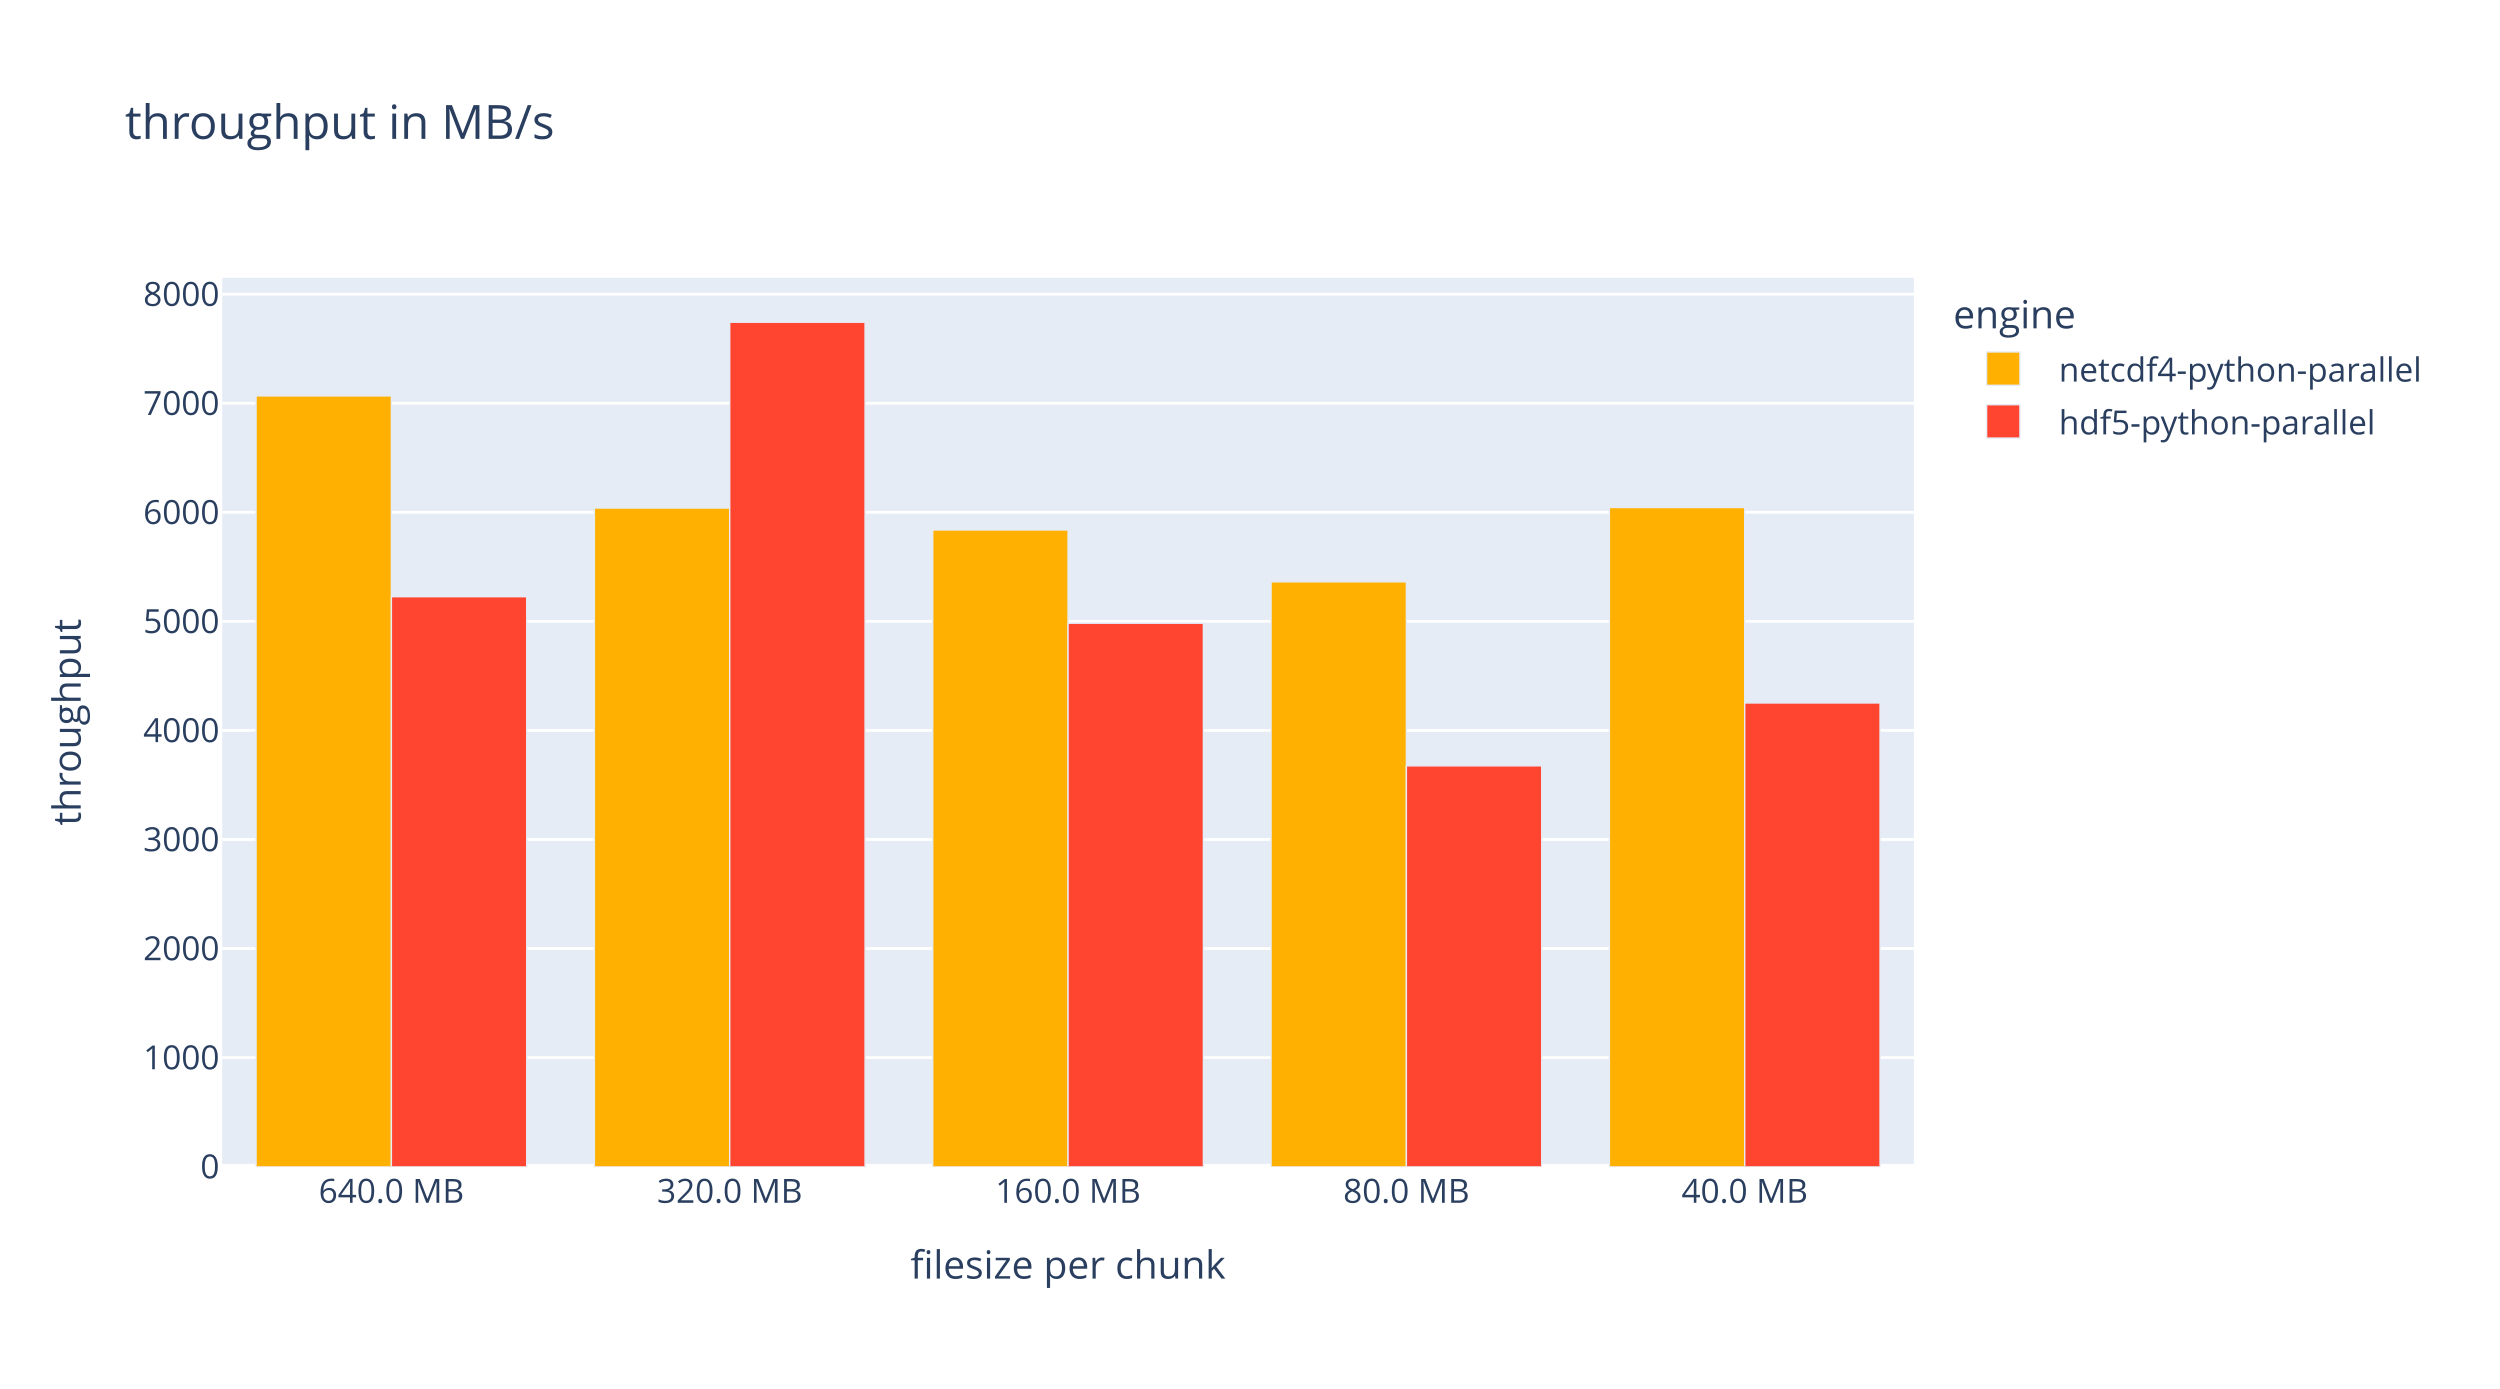
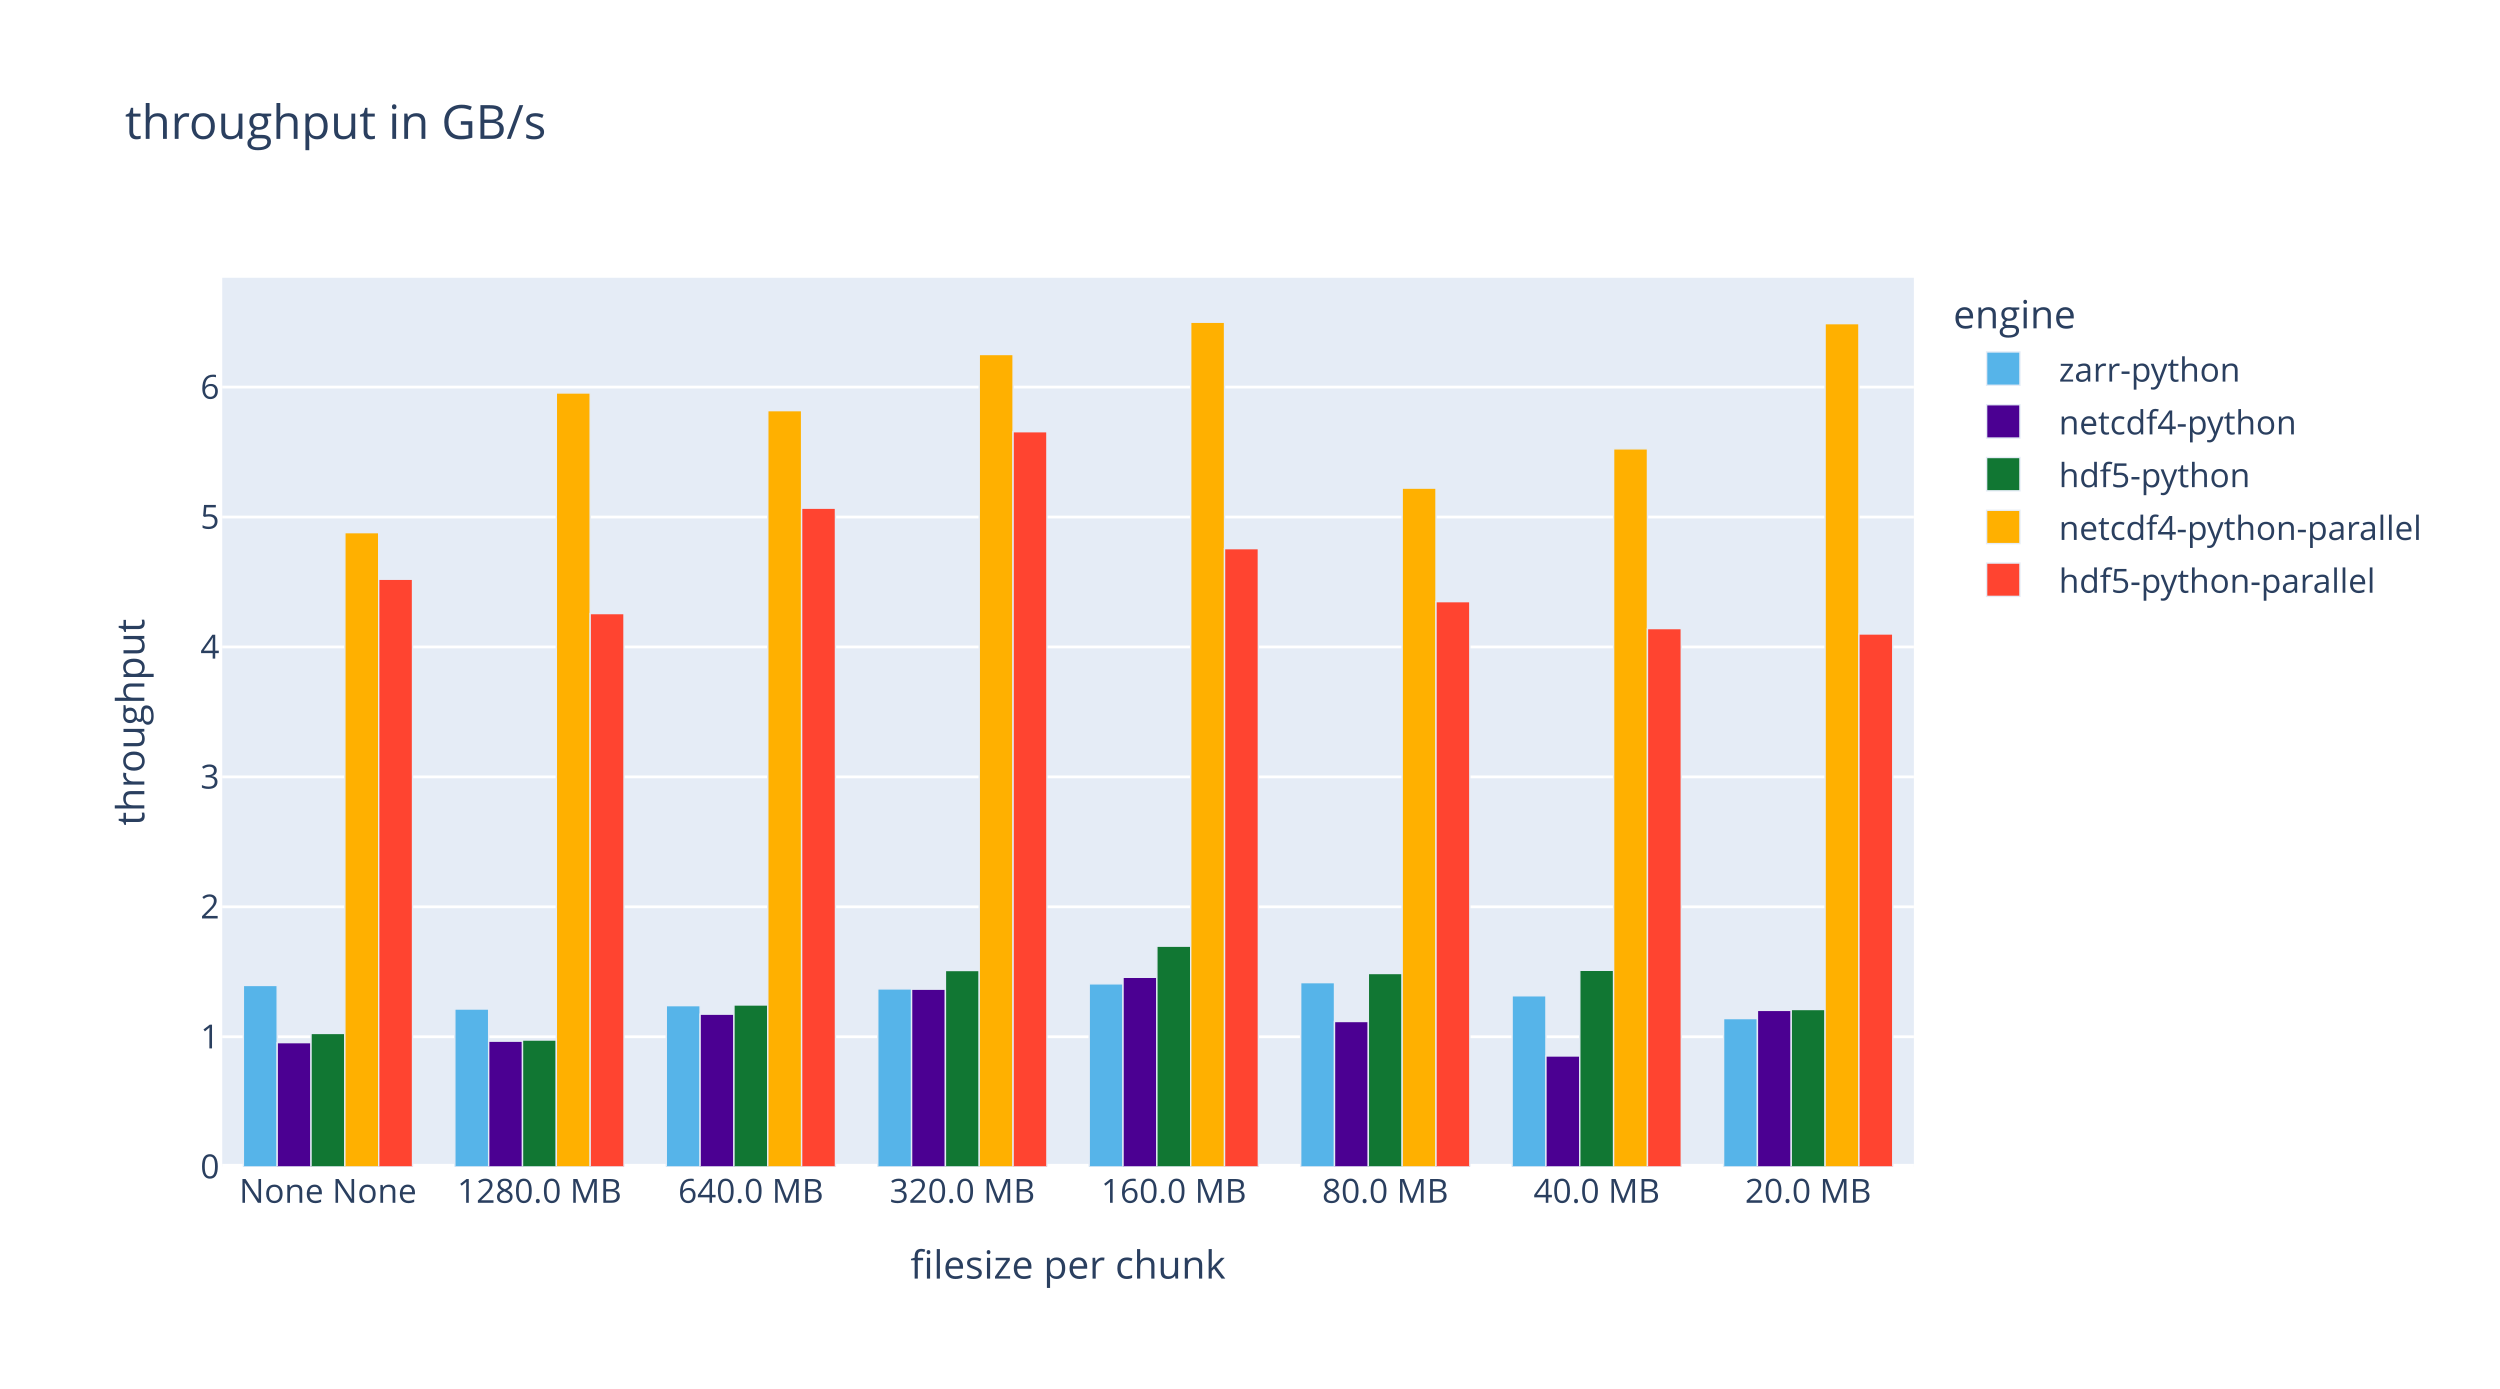
<svg xmlns="http://www.w3.org/2000/svg" class="main-svg" width="900" height="500" style="" viewBox="0 0 900 500">
  <rect x="0" y="0" width="900" height="500" style="fill: rgb(255, 255, 255); fill-opacity: 1;" />
-   <defs id="defs-fd1c74">
+   <defs id="defs-9bdebf">
    <g class="clips">
-       <clipPath id="clipfd1c74xyplot" class="plotclip">
+       <clipPath id="clip9bdebfxyplot" class="plotclip">
        <rect width="609" height="320" />
      </clipPath>
-       <clipPath class="axesclip" id="clipfd1c74x">
+       <clipPath class="axesclip" id="clip9bdebfx">
        <rect x="80" y="0" width="609" height="500" />
      </clipPath>
-       <clipPath class="axesclip" id="clipfd1c74y">
+       <clipPath class="axesclip" id="clip9bdebfy">
        <rect x="0" y="100" width="900" height="320" />
      </clipPath>
-       <clipPath class="axesclip" id="clipfd1c74xy">
+       <clipPath class="axesclip" id="clip9bdebfxy">
        <rect x="80" y="100" width="609" height="320" />
      </clipPath>
    </g>
    <g class="gradients" />
    <g class="patterns" />
  </defs>
  <g class="bglayer">
    <rect class="bg" x="80" y="100" width="609" height="320" style="fill: rgb(229, 236, 246); fill-opacity: 1; stroke-width: 0;" />
  </g>
  <g class="layer-below">
    <g class="imagelayer" />
    <g class="shapelayer" />
  </g>
  <g class="cartesianlayer">
    <g class="subplot xy">
      <g class="layer-subplot">
        <g class="shapelayer" />
        <g class="imagelayer" />
      </g>
      <g class="minor-gridlayer">
        <g class="x" />
        <g class="y" />
      </g>
      <g class="gridlayer">
        <g class="x" />
        <g class="y">
-           <path class="ygrid crisp" transform="translate(0,380.74)" d="M80,0h609" style="stroke: rgb(255, 255, 255); stroke-opacity: 1; stroke-width: 1px;" />
-           <path class="ygrid crisp" transform="translate(0,341.48)" d="M80,0h609" style="stroke: rgb(255, 255, 255); stroke-opacity: 1; stroke-width: 1px;" />
-           <path class="ygrid crisp" transform="translate(0,302.22)" d="M80,0h609" style="stroke: rgb(255, 255, 255); stroke-opacity: 1; stroke-width: 1px;" />
-           <path class="ygrid crisp" transform="translate(0,262.96)" d="M80,0h609" style="stroke: rgb(255, 255, 255); stroke-opacity: 1; stroke-width: 1px;" />
-           <path class="ygrid crisp" transform="translate(0,223.69)" d="M80,0h609" style="stroke: rgb(255, 255, 255); stroke-opacity: 1; stroke-width: 1px;" />
-           <path class="ygrid crisp" transform="translate(0,184.43)" d="M80,0h609" style="stroke: rgb(255, 255, 255); stroke-opacity: 1; stroke-width: 1px;" />
-           <path class="ygrid crisp" transform="translate(0,145.17)" d="M80,0h609" style="stroke: rgb(255, 255, 255); stroke-opacity: 1; stroke-width: 1px;" />
-           <path class="ygrid crisp" transform="translate(0,105.91)" d="M80,0h609" style="stroke: rgb(255, 255, 255); stroke-opacity: 1; stroke-width: 1px;" />
+           <path class="ygrid crisp" transform="translate(0,373.23)" d="M80,0h609" style="stroke: rgb(255, 255, 255); stroke-opacity: 1; stroke-width: 1px;" />
+           <path class="ygrid crisp" transform="translate(0,326.45)" d="M80,0h609" style="stroke: rgb(255, 255, 255); stroke-opacity: 1; stroke-width: 1px;" />
+           <path class="ygrid crisp" transform="translate(0,279.68)" d="M80,0h609" style="stroke: rgb(255, 255, 255); stroke-opacity: 1; stroke-width: 1px;" />
+           <path class="ygrid crisp" transform="translate(0,232.9)" d="M80,0h609" style="stroke: rgb(255, 255, 255); stroke-opacity: 1; stroke-width: 1px;" />
+           <path class="ygrid crisp" transform="translate(0,186.13)" d="M80,0h609" style="stroke: rgb(255, 255, 255); stroke-opacity: 1; stroke-width: 1px;" />
+           <path class="ygrid crisp" transform="translate(0,139.35)" d="M80,0h609" style="stroke: rgb(255, 255, 255); stroke-opacity: 1; stroke-width: 1px;" />
        </g>
      </g>
      <g class="zerolinelayer">
        <path class="yzl zl crisp" transform="translate(0,420)" d="M80,0h609" style="stroke: rgb(255, 255, 255); stroke-opacity: 1; stroke-width: 2px;" />
      </g>
      <g class="layer-between">
        <g class="shapelayer" />
        <g class="imagelayer" />
      </g>
      <path class="xlines-below" />
      <path class="ylines-below" />
      <g class="overlines-below" />
      <g class="xaxislayer-below" />
      <g class="yaxislayer-below" />
      <g class="overaxes-below" />
      <g class="overplot">
-         <g class="xy" transform="translate(80,100)" clip-path="url(#clipfd1c74xyplot)">
+         <g class="xy" transform="translate(80,100)" clip-path="url(#clip9bdebfxyplot)">
          <g class="barlayer mlayer">
            <g class="trace bars" style="opacity: 1;">
              <g class="points">
                <g class="point">
-                   <path d="M12.18,320V42.52H60.9V320Z" style="vector-effect: none; opacity: 1; stroke-width: 0.5px; fill: rgb(255, 176, 0); fill-opacity: 1; stroke: rgb(229, 236, 246); stroke-opacity: 1;" />
-                 </g>
-                 <g class="point">
-                   <path d="M133.98,320V82.89H182.7V320Z" style="vector-effect: none; opacity: 1; stroke-width: 0.5px; fill: rgb(255, 176, 0); fill-opacity: 1; stroke: rgb(229, 236, 246); stroke-opacity: 1;" />
-                 </g>
-                 <g class="point">
-                   <path d="M255.78,320V90.79H304.5V320Z" style="vector-effect: none; opacity: 1; stroke-width: 0.5px; fill: rgb(255, 176, 0); fill-opacity: 1; stroke: rgb(229, 236, 246); stroke-opacity: 1;" />
-                 </g>
-                 <g class="point">
-                   <path d="M377.58,320V109.47H426.3V320Z" style="vector-effect: none; opacity: 1; stroke-width: 0.5px; fill: rgb(255, 176, 0); fill-opacity: 1; stroke: rgb(229, 236, 246); stroke-opacity: 1;" />
-                 </g>
-                 <g class="point">
-                   <path d="M499.38,320V82.7H548.1V320Z" style="vector-effect: none; opacity: 1; stroke-width: 0.5px; fill: rgb(255, 176, 0); fill-opacity: 1; stroke: rgb(229, 236, 246); stroke-opacity: 1;" />
-                 </g>
-               </g>
-             </g>
-             <g class="trace bars" style="opacity: 1;">
-               <g class="points">
-                 <g class="point">
-                   <path d="M60.9,320V114.81H109.62V320Z" style="vector-effect: none; opacity: 1; stroke-width: 0.5px; fill: rgb(255, 68, 48); fill-opacity: 1; stroke: rgb(229, 236, 246); stroke-opacity: 1;" />
-                 </g>
-                 <g class="point">
-                   <path d="M182.7,320V16H231.42V320Z" style="vector-effect: none; opacity: 1; stroke-width: 0.5px; fill: rgb(255, 68, 48); fill-opacity: 1; stroke: rgb(229, 236, 246); stroke-opacity: 1;" />
-                 </g>
-                 <g class="point">
-                   <path d="M304.5,320V124.36H353.22V320Z" style="vector-effect: none; opacity: 1; stroke-width: 0.5px; fill: rgb(255, 68, 48); fill-opacity: 1; stroke: rgb(229, 236, 246); stroke-opacity: 1;" />
-                 </g>
-                 <g class="point">
-                   <path d="M426.3,320V175.69H475.02V320Z" style="vector-effect: none; opacity: 1; stroke-width: 0.5px; fill: rgb(255, 68, 48); fill-opacity: 1; stroke: rgb(229, 236, 246); stroke-opacity: 1;" />
-                 </g>
-                 <g class="point">
-                   <path d="M548.1,320V153.08H596.82V320Z" style="vector-effect: none; opacity: 1; stroke-width: 0.5px; fill: rgb(255, 68, 48); fill-opacity: 1; stroke: rgb(229, 236, 246); stroke-opacity: 1;" />
+                   <path d="M7.61,320V254.76H19.79V320Z" style="vector-effect: none; opacity: 1; stroke-width: 0.5px; fill: rgb(86, 180, 233); fill-opacity: 1; stroke: rgb(229, 236, 246); stroke-opacity: 1;" />
+                 </g>
+                 <g class="point">
+                   <path d="M83.74,320V263.25H95.92V320Z" style="vector-effect: none; opacity: 1; stroke-width: 0.5px; fill: rgb(86, 180, 233); fill-opacity: 1; stroke: rgb(229, 236, 246); stroke-opacity: 1;" />
+                 </g>
+                 <g class="point">
+                   <path d="M159.86,320V262.03H172.04V320Z" style="vector-effect: none; opacity: 1; stroke-width: 0.5px; fill: rgb(86, 180, 233); fill-opacity: 1; stroke: rgb(229, 236, 246); stroke-opacity: 1;" />
+                 </g>
+                 <g class="point">
+                   <path d="M235.99,320V256.01H248.17V320Z" style="vector-effect: none; opacity: 1; stroke-width: 0.5px; fill: rgb(86, 180, 233); fill-opacity: 1; stroke: rgb(229, 236, 246); stroke-opacity: 1;" />
+                 </g>
+                 <g class="point">
+                   <path d="M312.11,320V254.17H324.29V320Z" style="vector-effect: none; opacity: 1; stroke-width: 0.5px; fill: rgb(86, 180, 233); fill-opacity: 1; stroke: rgb(229, 236, 246); stroke-opacity: 1;" />
+                 </g>
+                 <g class="point">
+                   <path d="M388.24,320V253.75H400.42V320Z" style="vector-effect: none; opacity: 1; stroke-width: 0.5px; fill: rgb(86, 180, 233); fill-opacity: 1; stroke: rgb(229, 236, 246); stroke-opacity: 1;" />
+                 </g>
+                 <g class="point">
+                   <path d="M464.36,320V258.47H476.54V320Z" style="vector-effect: none; opacity: 1; stroke-width: 0.5px; fill: rgb(86, 180, 233); fill-opacity: 1; stroke: rgb(229, 236, 246); stroke-opacity: 1;" />
+                 </g>
+                 <g class="point">
+                   <path d="M540.49,320V266.69H552.67V320Z" style="vector-effect: none; opacity: 1; stroke-width: 0.5px; fill: rgb(86, 180, 233); fill-opacity: 1; stroke: rgb(229, 236, 246); stroke-opacity: 1;" />
+                 </g>
+               </g>
+             </g>
+             <g class="trace bars" style="opacity: 1;">
+               <g class="points">
+                 <g class="point">
+                   <path d="M19.79,320V275.36H31.97V320Z" style="vector-effect: none; opacity: 1; stroke-width: 0.5px; fill: rgb(75, 0, 146); fill-opacity: 1; stroke: rgb(229, 236, 246); stroke-opacity: 1;" />
+                 </g>
+                 <g class="point">
+                   <path d="M95.92,320V274.82H108.1V320Z" style="vector-effect: none; opacity: 1; stroke-width: 0.5px; fill: rgb(75, 0, 146); fill-opacity: 1; stroke: rgb(229, 236, 246); stroke-opacity: 1;" />
+                 </g>
+                 <g class="point">
+                   <path d="M172.04,320V265.09H184.22V320Z" style="vector-effect: none; opacity: 1; stroke-width: 0.5px; fill: rgb(75, 0, 146); fill-opacity: 1; stroke: rgb(229, 236, 246); stroke-opacity: 1;" />
+                 </g>
+                 <g class="point">
+                   <path d="M248.17,320V256.11H260.35V320Z" style="vector-effect: none; opacity: 1; stroke-width: 0.5px; fill: rgb(75, 0, 146); fill-opacity: 1; stroke: rgb(229, 236, 246); stroke-opacity: 1;" />
+                 </g>
+                 <g class="point">
+                   <path d="M324.29,320V251.84H336.47V320Z" style="vector-effect: none; opacity: 1; stroke-width: 0.5px; fill: rgb(75, 0, 146); fill-opacity: 1; stroke: rgb(229, 236, 246); stroke-opacity: 1;" />
+                 </g>
+                 <g class="point">
+                   <path d="M400.42,320V267.73H412.6V320Z" style="vector-effect: none; opacity: 1; stroke-width: 0.5px; fill: rgb(75, 0, 146); fill-opacity: 1; stroke: rgb(229, 236, 246); stroke-opacity: 1;" />
+                 </g>
+                 <g class="point">
+                   <path d="M476.54,320V280.16H488.72V320Z" style="vector-effect: none; opacity: 1; stroke-width: 0.5px; fill: rgb(75, 0, 146); fill-opacity: 1; stroke: rgb(229, 236, 246); stroke-opacity: 1;" />
+                 </g>
+                 <g class="point">
+                   <path d="M552.67,320V263.74H564.85V320Z" style="vector-effect: none; opacity: 1; stroke-width: 0.5px; fill: rgb(75, 0, 146); fill-opacity: 1; stroke: rgb(229, 236, 246); stroke-opacity: 1;" />
+                 </g>
+               </g>
+             </g>
+             <g class="trace bars" style="opacity: 1;">
+               <g class="points">
+                 <g class="point">
+                   <path d="M31.97,320V272.04H44.15V320Z" style="vector-effect: none; opacity: 1; stroke-width: 0.5px; fill: rgb(17, 119, 51); fill-opacity: 1; stroke: rgb(229, 236, 246); stroke-opacity: 1;" />
+                 </g>
+                 <g class="point">
+                   <path d="M108.1,320V274.42H120.28V320Z" style="vector-effect: none; opacity: 1; stroke-width: 0.5px; fill: rgb(17, 119, 51); fill-opacity: 1; stroke: rgb(229, 236, 246); stroke-opacity: 1;" />
+                 </g>
+                 <g class="point">
+                   <path d="M184.22,320V261.8H196.4V320Z" style="vector-effect: none; opacity: 1; stroke-width: 0.5px; fill: rgb(17, 119, 51); fill-opacity: 1; stroke: rgb(229, 236, 246); stroke-opacity: 1;" />
+                 </g>
+                 <g class="point">
+                   <path d="M260.35,320V249.39H272.53V320Z" style="vector-effect: none; opacity: 1; stroke-width: 0.5px; fill: rgb(17, 119, 51); fill-opacity: 1; stroke: rgb(229, 236, 246); stroke-opacity: 1;" />
+                 </g>
+                 <g class="point">
+                   <path d="M336.47,320V240.63H348.65V320Z" style="vector-effect: none; opacity: 1; stroke-width: 0.5px; fill: rgb(17, 119, 51); fill-opacity: 1; stroke: rgb(229, 236, 246); stroke-opacity: 1;" />
+                 </g>
+                 <g class="point">
+                   <path d="M412.6,320V250.45H424.78V320Z" style="vector-effect: none; opacity: 1; stroke-width: 0.5px; fill: rgb(17, 119, 51); fill-opacity: 1; stroke: rgb(229, 236, 246); stroke-opacity: 1;" />
+                 </g>
+                 <g class="point">
+                   <path d="M488.72,320V249.32H500.9V320Z" style="vector-effect: none; opacity: 1; stroke-width: 0.5px; fill: rgb(17, 119, 51); fill-opacity: 1; stroke: rgb(229, 236, 246); stroke-opacity: 1;" />
+                 </g>
+                 <g class="point">
+                   <path d="M564.85,320V263.43H577.03V320Z" style="vector-effect: none; opacity: 1; stroke-width: 0.5px; fill: rgb(17, 119, 51); fill-opacity: 1; stroke: rgb(229, 236, 246); stroke-opacity: 1;" />
+                 </g>
+               </g>
+             </g>
+             <g class="trace bars" style="opacity: 1;">
+               <g class="points">
+                 <g class="point">
+                   <path d="M44.15,320V91.74H56.33V320Z" style="vector-effect: none; opacity: 1; stroke-width: 0.5px; fill: rgb(255, 176, 0); fill-opacity: 1; stroke: rgb(229, 236, 246); stroke-opacity: 1;" />
+                 </g>
+                 <g class="point">
+                   <path d="M120.28,320V41.46H132.46V320Z" style="vector-effect: none; opacity: 1; stroke-width: 0.5px; fill: rgb(255, 176, 0); fill-opacity: 1; stroke: rgb(229, 236, 246); stroke-opacity: 1;" />
+                 </g>
+                 <g class="point">
+                   <path d="M196.4,320V47.82H208.58V320Z" style="vector-effect: none; opacity: 1; stroke-width: 0.5px; fill: rgb(255, 176, 0); fill-opacity: 1; stroke: rgb(229, 236, 246); stroke-opacity: 1;" />
+                 </g>
+                 <g class="point">
+                   <path d="M272.53,320V27.62H284.71V320Z" style="vector-effect: none; opacity: 1; stroke-width: 0.5px; fill: rgb(255, 176, 0); fill-opacity: 1; stroke: rgb(229, 236, 246); stroke-opacity: 1;" />
+                 </g>
+                 <g class="point">
+                   <path d="M348.65,320V16H360.83V320Z" style="vector-effect: none; opacity: 1; stroke-width: 0.5px; fill: rgb(255, 176, 0); fill-opacity: 1; stroke: rgb(229, 236, 246); stroke-opacity: 1;" />
+                 </g>
+                 <g class="point">
+                   <path d="M424.78,320V75.72H436.96V320Z" style="vector-effect: none; opacity: 1; stroke-width: 0.5px; fill: rgb(255, 176, 0); fill-opacity: 1; stroke: rgb(229, 236, 246); stroke-opacity: 1;" />
+                 </g>
+                 <g class="point">
+                   <path d="M500.9,320V61.58H513.08V320Z" style="vector-effect: none; opacity: 1; stroke-width: 0.5px; fill: rgb(255, 176, 0); fill-opacity: 1; stroke: rgb(229, 236, 246); stroke-opacity: 1;" />
+                 </g>
+                 <g class="point">
+                   <path d="M577.03,320V16.51H589.21V320Z" style="vector-effect: none; opacity: 1; stroke-width: 0.5px; fill: rgb(255, 176, 0); fill-opacity: 1; stroke: rgb(229, 236, 246); stroke-opacity: 1;" />
+                 </g>
+               </g>
+             </g>
+             <g class="trace bars" style="opacity: 1;">
+               <g class="points">
+                 <g class="point">
+                   <path d="M56.33,320V108.52H68.51V320Z" style="vector-effect: none; opacity: 1; stroke-width: 0.5px; fill: rgb(255, 68, 48); fill-opacity: 1; stroke: rgb(229, 236, 246); stroke-opacity: 1;" />
+                 </g>
+                 <g class="point">
+                   <path d="M132.46,320V120.89H144.64V320Z" style="vector-effect: none; opacity: 1; stroke-width: 0.5px; fill: rgb(255, 68, 48); fill-opacity: 1; stroke: rgb(229, 236, 246); stroke-opacity: 1;" />
+                 </g>
+                 <g class="point">
+                   <path d="M208.58,320V82.95H220.76V320Z" style="vector-effect: none; opacity: 1; stroke-width: 0.5px; fill: rgb(255, 68, 48); fill-opacity: 1; stroke: rgb(229, 236, 246); stroke-opacity: 1;" />
+                 </g>
+                 <g class="point">
+                   <path d="M284.71,320V55.42H296.89V320Z" style="vector-effect: none; opacity: 1; stroke-width: 0.5px; fill: rgb(255, 68, 48); fill-opacity: 1; stroke: rgb(229, 236, 246); stroke-opacity: 1;" />
+                 </g>
+                 <g class="point">
+                   <path d="M360.83,320V97.52H373.01V320Z" style="vector-effect: none; opacity: 1; stroke-width: 0.5px; fill: rgb(255, 68, 48); fill-opacity: 1; stroke: rgb(229, 236, 246); stroke-opacity: 1;" />
+                 </g>
+                 <g class="point">
+                   <path d="M436.96,320V116.59H449.14V320Z" style="vector-effect: none; opacity: 1; stroke-width: 0.5px; fill: rgb(255, 68, 48); fill-opacity: 1; stroke: rgb(229, 236, 246); stroke-opacity: 1;" />
+                 </g>
+                 <g class="point">
+                   <path d="M513.08,320V126.29H525.26V320Z" style="vector-effect: none; opacity: 1; stroke-width: 0.5px; fill: rgb(255, 68, 48); fill-opacity: 1; stroke: rgb(229, 236, 246); stroke-opacity: 1;" />
+                 </g>
+                 <g class="point">
+                   <path d="M589.21,320V128.23H601.39V320Z" style="vector-effect: none; opacity: 1; stroke-width: 0.5px; fill: rgb(255, 68, 48); fill-opacity: 1; stroke: rgb(229, 236, 246); stroke-opacity: 1;" />
                </g>
              </g>
            </g>
          </g>
        </g>
      </g>
      <path class="xlines-above crisp" d="M0,0" style="fill: none;" />
      <path class="ylines-above crisp" d="M0,0" style="fill: none;" />
      <g class="overlines-above" />
      <g class="xaxislayer-above">
        <g class="xtick">
-           <text text-anchor="middle" x="0" y="433" transform="translate(140.9,0)" style="font-family: 'Open Sans', verdana, arial, sans-serif; font-size: 12px; fill: rgb(42, 63, 95); fill-opacity: 1; white-space: pre; opacity: 1;">640.0 MB</text>
-         </g>
-         <g class="xtick">
-           <text text-anchor="middle" x="0" y="433" transform="translate(262.7,0)" style="font-family: 'Open Sans', verdana, arial, sans-serif; font-size: 12px; fill: rgb(42, 63, 95); fill-opacity: 1; white-space: pre; opacity: 1;">320.0 MB</text>
-         </g>
-         <g class="xtick">
-           <text text-anchor="middle" x="0" y="433" transform="translate(384.5,0)" style="font-family: 'Open Sans', verdana, arial, sans-serif; font-size: 12px; fill: rgb(42, 63, 95); fill-opacity: 1; white-space: pre; opacity: 1;">160.0 MB</text>
-         </g>
-         <g class="xtick">
-           <text text-anchor="middle" x="0" y="433" transform="translate(506.3,0)" style="font-family: 'Open Sans', verdana, arial, sans-serif; font-size: 12px; fill: rgb(42, 63, 95); fill-opacity: 1; white-space: pre; opacity: 1;">80.0 MB</text>
-         </g>
-         <g class="xtick">
-           <text text-anchor="middle" x="0" y="433" transform="translate(628.1,0)" style="font-family: 'Open Sans', verdana, arial, sans-serif; font-size: 12px; fill: rgb(42, 63, 95); fill-opacity: 1; white-space: pre; opacity: 1;">40.0 MB</text>
+           <text text-anchor="middle" x="0" y="433" transform="translate(118.06,0)" style="font-family: 'Open Sans', verdana, arial, sans-serif; font-size: 12px; fill: rgb(42, 63, 95); fill-opacity: 1; white-space: pre; opacity: 1;">None None</text>
+         </g>
+         <g class="xtick">
+           <text text-anchor="middle" x="0" y="433" transform="translate(194.19,0)" style="font-family: 'Open Sans', verdana, arial, sans-serif; font-size: 12px; fill: rgb(42, 63, 95); fill-opacity: 1; white-space: pre; opacity: 1;">1280.0 MB</text>
+         </g>
+         <g class="xtick">
+           <text text-anchor="middle" x="0" y="433" transform="translate(270.31,0)" style="font-family: 'Open Sans', verdana, arial, sans-serif; font-size: 12px; fill: rgb(42, 63, 95); fill-opacity: 1; white-space: pre; opacity: 1;">640.0 MB</text>
+         </g>
+         <g class="xtick">
+           <text text-anchor="middle" x="0" y="433" transform="translate(346.44,0)" style="font-family: 'Open Sans', verdana, arial, sans-serif; font-size: 12px; fill: rgb(42, 63, 95); fill-opacity: 1; white-space: pre; opacity: 1;">320.0 MB</text>
+         </g>
+         <g class="xtick">
+           <text text-anchor="middle" x="0" y="433" transform="translate(422.56,0)" style="font-family: 'Open Sans', verdana, arial, sans-serif; font-size: 12px; fill: rgb(42, 63, 95); fill-opacity: 1; white-space: pre; opacity: 1;">160.0 MB</text>
+         </g>
+         <g class="xtick">
+           <text text-anchor="middle" x="0" y="433" transform="translate(498.69,0)" style="font-family: 'Open Sans', verdana, arial, sans-serif; font-size: 12px; fill: rgb(42, 63, 95); fill-opacity: 1; white-space: pre; opacity: 1;">80.0 MB</text>
+         </g>
+         <g class="xtick">
+           <text text-anchor="middle" x="0" y="433" transform="translate(574.81,0)" style="font-family: 'Open Sans', verdana, arial, sans-serif; font-size: 12px; fill: rgb(42, 63, 95); fill-opacity: 1; white-space: pre; opacity: 1;">40.0 MB</text>
+         </g>
+         <g class="xtick">
+           <text text-anchor="middle" x="0" y="433" transform="translate(650.94,0)" style="font-family: 'Open Sans', verdana, arial, sans-serif; font-size: 12px; fill: rgb(42, 63, 95); fill-opacity: 1; white-space: pre; opacity: 1;">20.0 MB</text>
        </g>
      </g>
      <g class="yaxislayer-above">
        <g class="ytick">
          <text text-anchor="end" x="79" y="4.2" transform="translate(0,420)" style="font-family: 'Open Sans', verdana, arial, sans-serif; font-size: 12px; fill: rgb(42, 63, 95); fill-opacity: 1; white-space: pre; opacity: 1;">0</text>
        </g>
        <g class="ytick">
-           <text text-anchor="end" x="79" y="4.2" style="font-family: 'Open Sans', verdana, arial, sans-serif; font-size: 12px; fill: rgb(42, 63, 95); fill-opacity: 1; white-space: pre; opacity: 1;" transform="translate(0,380.74)">1000</text>
-         </g>
-         <g class="ytick">
-           <text text-anchor="end" x="79" y="4.2" style="font-family: 'Open Sans', verdana, arial, sans-serif; font-size: 12px; fill: rgb(42, 63, 95); fill-opacity: 1; white-space: pre; opacity: 1;" transform="translate(0,341.48)">2000</text>
-         </g>
-         <g class="ytick">
-           <text text-anchor="end" x="79" y="4.2" style="font-family: 'Open Sans', verdana, arial, sans-serif; font-size: 12px; fill: rgb(42, 63, 95); fill-opacity: 1; white-space: pre; opacity: 1;" transform="translate(0,302.22)">3000</text>
-         </g>
-         <g class="ytick">
-           <text text-anchor="end" x="79" y="4.2" style="font-family: 'Open Sans', verdana, arial, sans-serif; font-size: 12px; fill: rgb(42, 63, 95); fill-opacity: 1; white-space: pre; opacity: 1;" transform="translate(0,262.96)">4000</text>
-         </g>
-         <g class="ytick">
-           <text text-anchor="end" x="79" y="4.2" style="font-family: 'Open Sans', verdana, arial, sans-serif; font-size: 12px; fill: rgb(42, 63, 95); fill-opacity: 1; white-space: pre; opacity: 1;" transform="translate(0,223.69)">5000</text>
-         </g>
-         <g class="ytick">
-           <text text-anchor="end" x="79" y="4.2" style="font-family: 'Open Sans', verdana, arial, sans-serif; font-size: 12px; fill: rgb(42, 63, 95); fill-opacity: 1; white-space: pre; opacity: 1;" transform="translate(0,184.43)">6000</text>
-         </g>
-         <g class="ytick">
-           <text text-anchor="end" x="79" y="4.2" style="font-family: 'Open Sans', verdana, arial, sans-serif; font-size: 12px; fill: rgb(42, 63, 95); fill-opacity: 1; white-space: pre; opacity: 1;" transform="translate(0,145.17)">7000</text>
-         </g>
-         <g class="ytick">
-           <text text-anchor="end" x="79" y="4.2" style="font-family: 'Open Sans', verdana, arial, sans-serif; font-size: 12px; fill: rgb(42, 63, 95); fill-opacity: 1; white-space: pre; opacity: 1;" transform="translate(0,105.91)">8000</text>
+           <text text-anchor="end" x="79" y="4.2" style="font-family: 'Open Sans', verdana, arial, sans-serif; font-size: 12px; fill: rgb(42, 63, 95); fill-opacity: 1; white-space: pre; opacity: 1;" transform="translate(0,373.23)">1</text>
+         </g>
+         <g class="ytick">
+           <text text-anchor="end" x="79" y="4.2" style="font-family: 'Open Sans', verdana, arial, sans-serif; font-size: 12px; fill: rgb(42, 63, 95); fill-opacity: 1; white-space: pre; opacity: 1;" transform="translate(0,326.45)">2</text>
+         </g>
+         <g class="ytick">
+           <text text-anchor="end" x="79" y="4.2" style="font-family: 'Open Sans', verdana, arial, sans-serif; font-size: 12px; fill: rgb(42, 63, 95); fill-opacity: 1; white-space: pre; opacity: 1;" transform="translate(0,279.68)">3</text>
+         </g>
+         <g class="ytick">
+           <text text-anchor="end" x="79" y="4.2" style="font-family: 'Open Sans', verdana, arial, sans-serif; font-size: 12px; fill: rgb(42, 63, 95); fill-opacity: 1; white-space: pre; opacity: 1;" transform="translate(0,232.9)">4</text>
+         </g>
+         <g class="ytick">
+           <text text-anchor="end" x="79" y="4.2" style="font-family: 'Open Sans', verdana, arial, sans-serif; font-size: 12px; fill: rgb(42, 63, 95); fill-opacity: 1; white-space: pre; opacity: 1;" transform="translate(0,186.13)">5</text>
+         </g>
+         <g class="ytick">
+           <text text-anchor="end" x="79" y="4.2" style="font-family: 'Open Sans', verdana, arial, sans-serif; font-size: 12px; fill: rgb(42, 63, 95); fill-opacity: 1; white-space: pre; opacity: 1;" transform="translate(0,139.35)">6</text>
        </g>
      </g>
      <g class="overaxes-above" />
    </g>
  </g>
  <g class="polarlayer" />
  <g class="smithlayer" />
  <g class="ternarylayer" />
  <g class="geolayer" />
  <g class="funnelarealayer" />
  <g class="pielayer" />
  <g class="iciclelayer" />
  <g class="treemaplayer" />
  <g class="sunburstlayer" />
  <g class="glimages" />
-   <defs id="topdefs-fd1c74">
+   <defs id="topdefs-9bdebf">
    <g class="clips" />
-     <clipPath id="legendfd1c74">
-       <rect width="187" height="67" x="0" y="0" />
+     <clipPath id="legend9bdebf">
+       <rect width="187" height="124" x="0" y="0" />
    </clipPath>
  </defs>
  <g class="layer-above">
    <g class="imagelayer" />
    <g class="shapelayer" />
  </g>
  <g class="infolayer">
    <g class="legend" pointer-events="all" transform="translate(701.18,100)">
-       <rect class="bg" shape-rendering="crispEdges" width="187" height="67" x="0" y="0" style="stroke: rgb(68, 68, 68); stroke-opacity: 1; fill: rgb(255, 255, 255); fill-opacity: 1; stroke-width: 0px;" />
-       <g class="scrollbox" transform="" clip-path="url(#legendfd1c74)">
+       <rect class="bg" shape-rendering="crispEdges" width="187" height="124" x="0" y="0" style="stroke: rgb(68, 68, 68); stroke-opacity: 1; fill: rgb(255, 255, 255); fill-opacity: 1; stroke-width: 0px;" />
+       <g class="scrollbox" transform="" clip-path="url(#legend9bdebf)">
        <text class="legendtitletext" text-anchor="start" x="2" y="18.2" style="font-family: 'Open Sans', verdana, arial, sans-serif; font-size: 14px; fill: rgb(42, 63, 95); fill-opacity: 1; white-space: pre;">engine</text>
        <g class="groups" transform="">
          <g class="traces" transform="translate(0,32.7)" style="opacity: 1;">
+             <text class="legendtext" text-anchor="start" x="40" y="4.68" style="font-family: 'Open Sans', verdana, arial, sans-serif; font-size: 12px; fill: rgb(42, 63, 95); fill-opacity: 1; white-space: pre;">zarr-python</text>
+             <g class="layers" style="opacity: 1;">
+               <g class="legendfill" />
+               <g class="legendlines" />
+               <g class="legendsymbols">
+                 <g class="legendpoints">
+                   <path class="legendundefined" d="M6,6H-6V-6H6Z" transform="translate(20,0)" style="stroke-width: 0.5px; fill: rgb(86, 180, 233); fill-opacity: 1; stroke: rgb(229, 236, 246); stroke-opacity: 1;" />
+                 </g>
+               </g>
+             </g>
+             <rect class="legendtoggle" x="0" y="-9.5" width="181.047" height="19" style="fill: rgb(0, 0, 0); fill-opacity: 0;" />
+           </g>
+         </g>
+         <g class="groups" transform="">
+           <g class="traces" transform="translate(0,51.7)" style="opacity: 1;">
+             <text class="legendtext" text-anchor="start" x="40" y="4.68" style="font-family: 'Open Sans', verdana, arial, sans-serif; font-size: 12px; fill: rgb(42, 63, 95); fill-opacity: 1; white-space: pre;">netcdf4-python</text>
+             <g class="layers" style="opacity: 1;">
+               <g class="legendfill" />
+               <g class="legendlines" />
+               <g class="legendsymbols">
+                 <g class="legendpoints">
+                   <path class="legendundefined" d="M6,6H-6V-6H6Z" transform="translate(20,0)" style="stroke-width: 0.5px; fill: rgb(75, 0, 146); fill-opacity: 1; stroke: rgb(229, 236, 246); stroke-opacity: 1;" />
+                 </g>
+               </g>
+             </g>
+             <rect class="legendtoggle" x="0" y="-9.5" width="181.047" height="19" style="fill: rgb(0, 0, 0); fill-opacity: 0;" />
+           </g>
+         </g>
+         <g class="groups" transform="">
+           <g class="traces" transform="translate(0,70.7)" style="opacity: 1;">
+             <text class="legendtext" text-anchor="start" x="40" y="4.68" style="font-family: 'Open Sans', verdana, arial, sans-serif; font-size: 12px; fill: rgb(42, 63, 95); fill-opacity: 1; white-space: pre;">hdf5-python</text>
+             <g class="layers" style="opacity: 1;">
+               <g class="legendfill" />
+               <g class="legendlines" />
+               <g class="legendsymbols">
+                 <g class="legendpoints">
+                   <path class="legendundefined" d="M6,6H-6V-6H6Z" transform="translate(20,0)" style="stroke-width: 0.5px; fill: rgb(17, 119, 51); fill-opacity: 1; stroke: rgb(229, 236, 246); stroke-opacity: 1;" />
+                 </g>
+               </g>
+             </g>
+             <rect class="legendtoggle" x="0" y="-9.5" width="181.047" height="19" style="fill: rgb(0, 0, 0); fill-opacity: 0;" />
+           </g>
+         </g>
+         <g class="groups" transform="">
+           <g class="traces" transform="translate(0,89.7)" style="opacity: 1;">
            <text class="legendtext" text-anchor="start" x="40" y="4.68" style="font-family: 'Open Sans', verdana, arial, sans-serif; font-size: 12px; fill: rgb(42, 63, 95); fill-opacity: 1; white-space: pre;">netcdf4-python-parallel</text>
            <g class="layers" style="opacity: 1;">
              <g class="legendfill" />
              <g class="legendlines" />
              <g class="legendsymbols">
                <g class="legendpoints">
                  <path class="legendundefined" d="M6,6H-6V-6H6Z" transform="translate(20,0)" style="stroke-width: 0.5px; fill: rgb(255, 176, 0); fill-opacity: 1; stroke: rgb(229, 236, 246); stroke-opacity: 1;" />
                </g>
              </g>
            </g>
            <rect class="legendtoggle" x="0" y="-9.5" width="181.047" height="19" style="fill: rgb(0, 0, 0); fill-opacity: 0;" />
          </g>
        </g>
        <g class="groups" transform="">
-           <g class="traces" transform="translate(0,51.7)" style="opacity: 1;">
+           <g class="traces" transform="translate(0,108.7)" style="opacity: 1;">
            <text class="legendtext" text-anchor="start" x="40" y="4.68" style="font-family: 'Open Sans', verdana, arial, sans-serif; font-size: 12px; fill: rgb(42, 63, 95); fill-opacity: 1; white-space: pre;">hdf5-python-parallel</text>
            <g class="layers" style="opacity: 1;">
              <g class="legendfill" />
              <g class="legendlines" />
              <g class="legendsymbols">
                <g class="legendpoints">
                  <path class="legendundefined" d="M6,6H-6V-6H6Z" transform="translate(20,0)" style="stroke-width: 0.5px; fill: rgb(255, 68, 48); fill-opacity: 1; stroke: rgb(229, 236, 246); stroke-opacity: 1;" />
                </g>
              </g>
            </g>
            <rect class="legendtoggle" x="0" y="-9.5" width="181.047" height="19" style="fill: rgb(0, 0, 0); fill-opacity: 0;" />
          </g>
        </g>
      </g>
      <rect class="scrollbar" rx="20" ry="3" width="0" height="0" x="0" y="0" style="fill: rgb(128, 139, 164); fill-opacity: 1;" />
    </g>
    <g class="g-gtitle">
-       <text class="gtitle" x="45" y="50" text-anchor="start" dy="0em" style="opacity: 1; font-family: 'Open Sans', verdana, arial, sans-serif; font-size: 17px; fill: rgb(42, 63, 95); fill-opacity: 1; white-space: pre;">throughput in MB/s</text>
+       <text class="gtitle" x="45" y="50" text-anchor="start" dy="0em" style="opacity: 1; font-family: 'Open Sans', verdana, arial, sans-serif; font-size: 17px; fill: rgb(42, 63, 95); fill-opacity: 1; white-space: pre;">throughput in GB/s</text>
    </g>
    <g class="g-xtitle">
      <text class="xtitle" x="384.5" y="460.3" text-anchor="middle" style="opacity: 1; font-family: 'Open Sans', verdana, arial, sans-serif; font-size: 14px; fill: rgb(42, 63, 95); fill-opacity: 1; white-space: pre;">filesize per chunk</text>
    </g>
    <g class="g-ytitle">
-       <text class="ytitle" transform="rotate(-90,29.05313,260)" x="29.053" y="260" text-anchor="middle" style="opacity: 1; font-family: 'Open Sans', verdana, arial, sans-serif; font-size: 14px; fill: rgb(42, 63, 95); fill-opacity: 1; white-space: pre;">throughput</text>
+       <text class="ytitle" transform="rotate(-90,51.95938,260)" x="51.959" y="260" text-anchor="middle" style="opacity: 1; font-family: 'Open Sans', verdana, arial, sans-serif; font-size: 14px; fill: rgb(42, 63, 95); fill-opacity: 1; white-space: pre;">throughput</text>
    </g>
  </g>
</svg>
